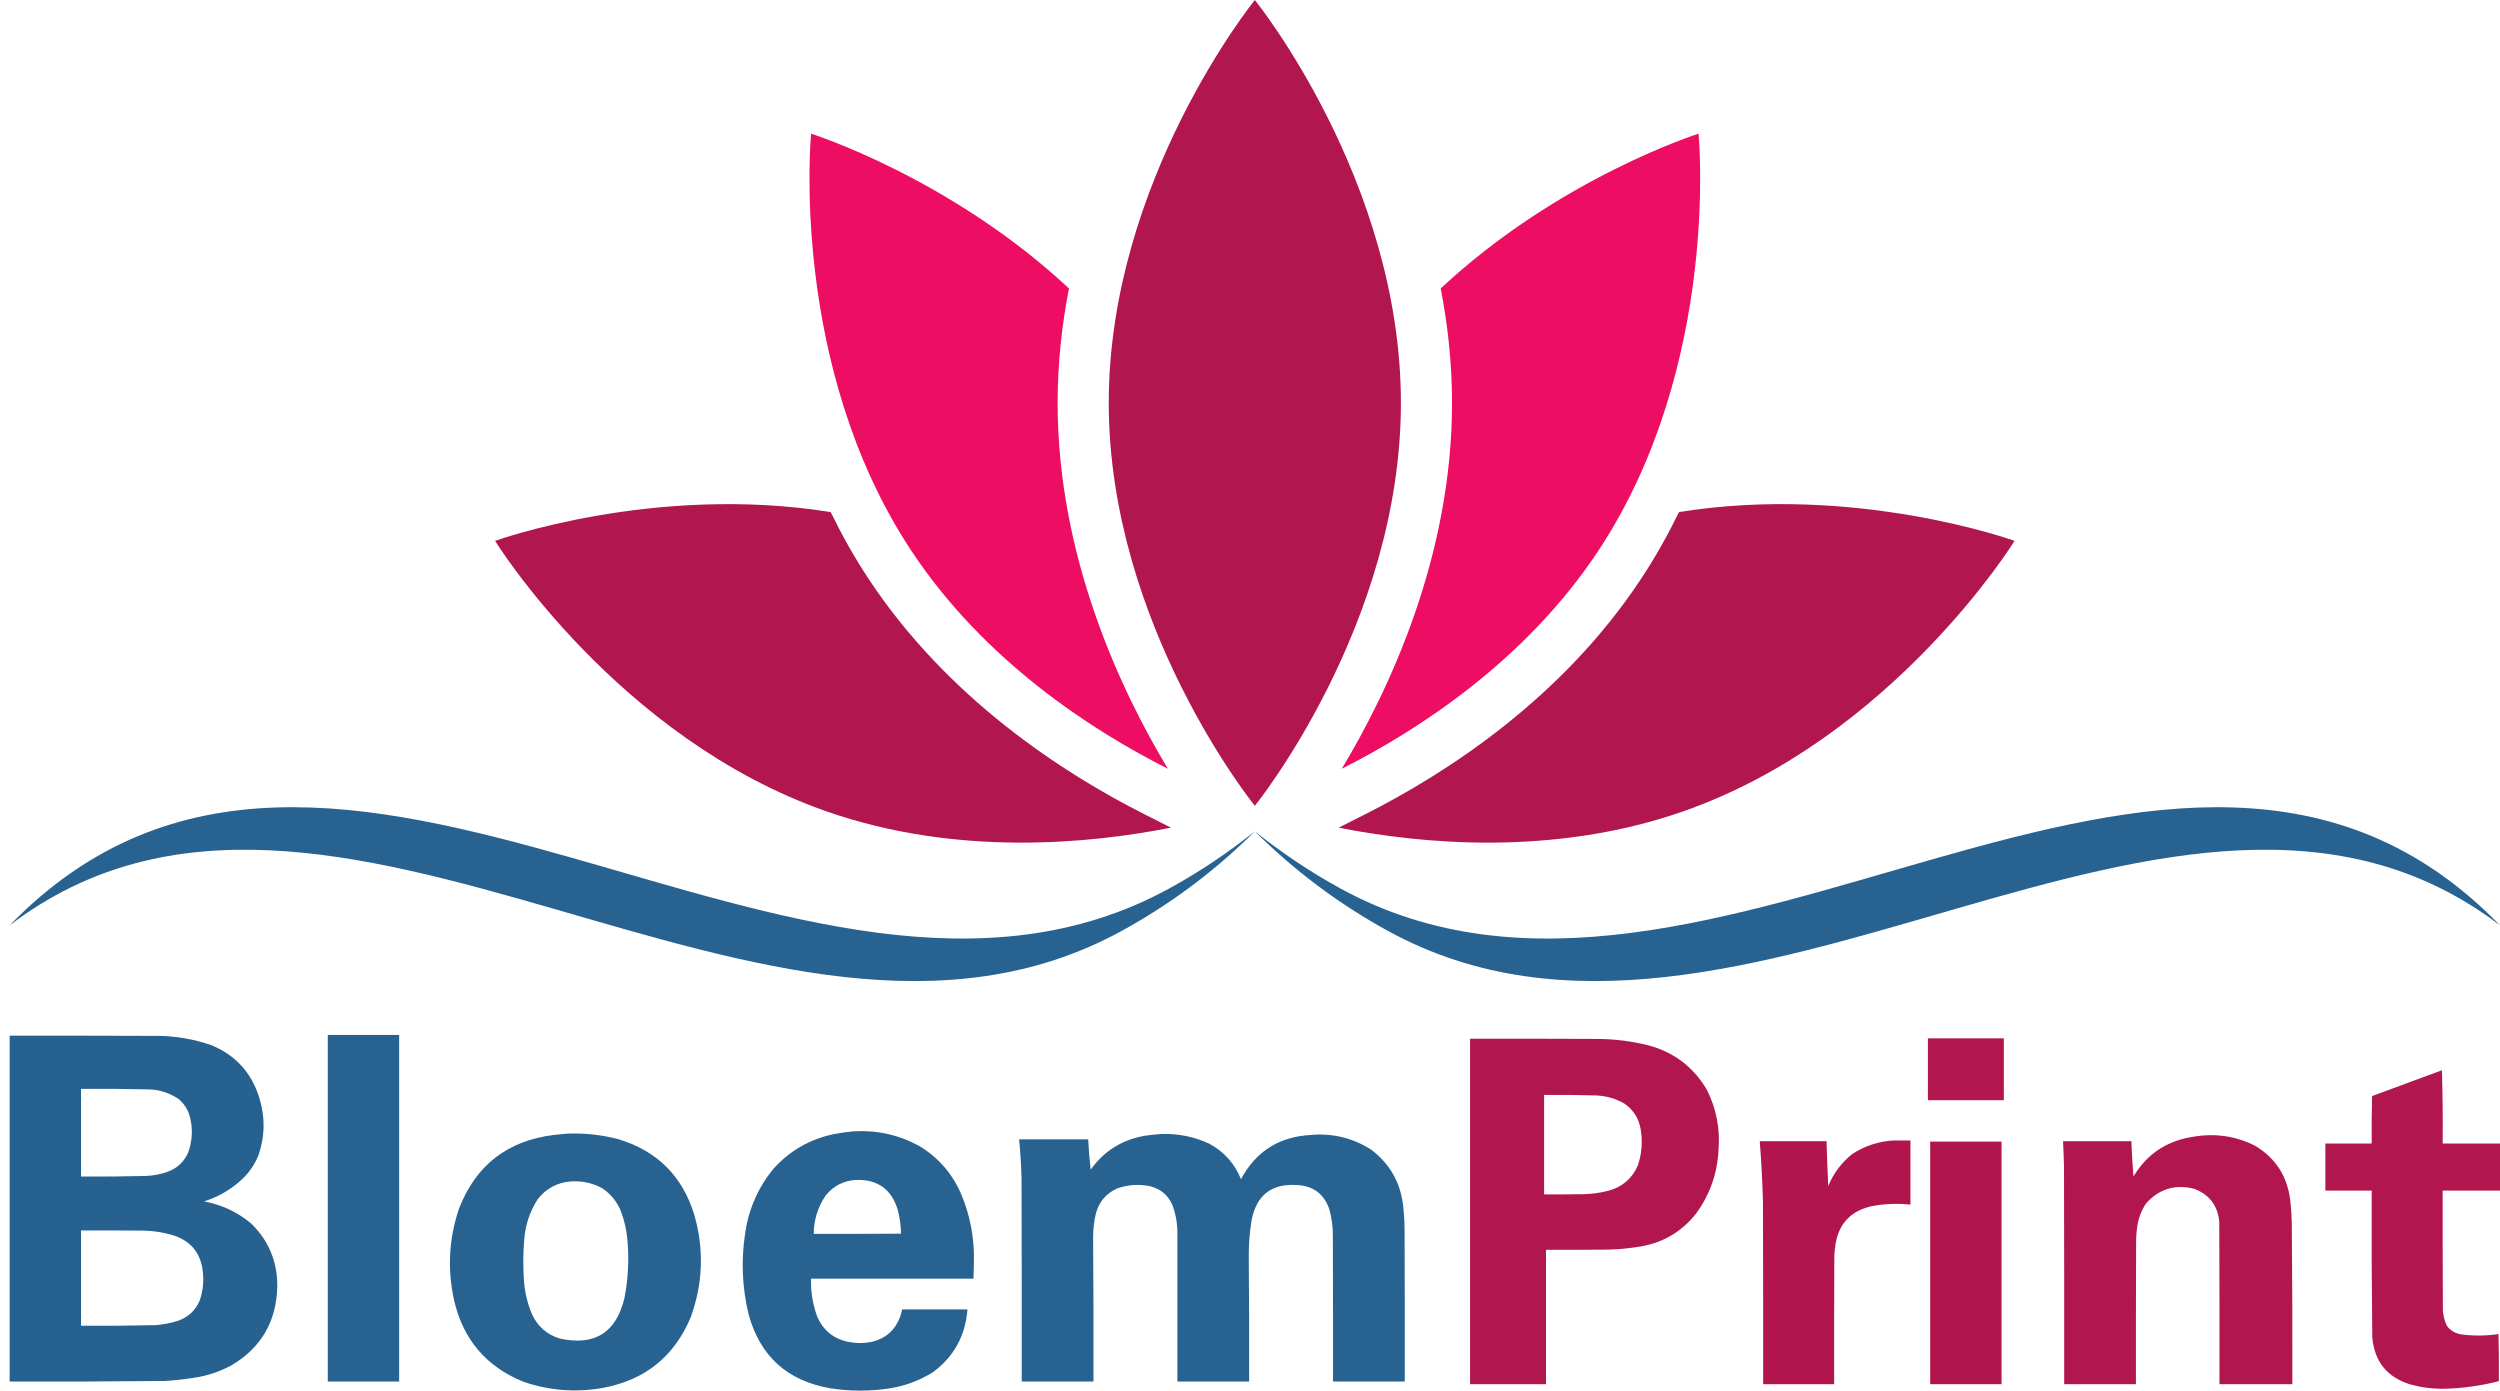
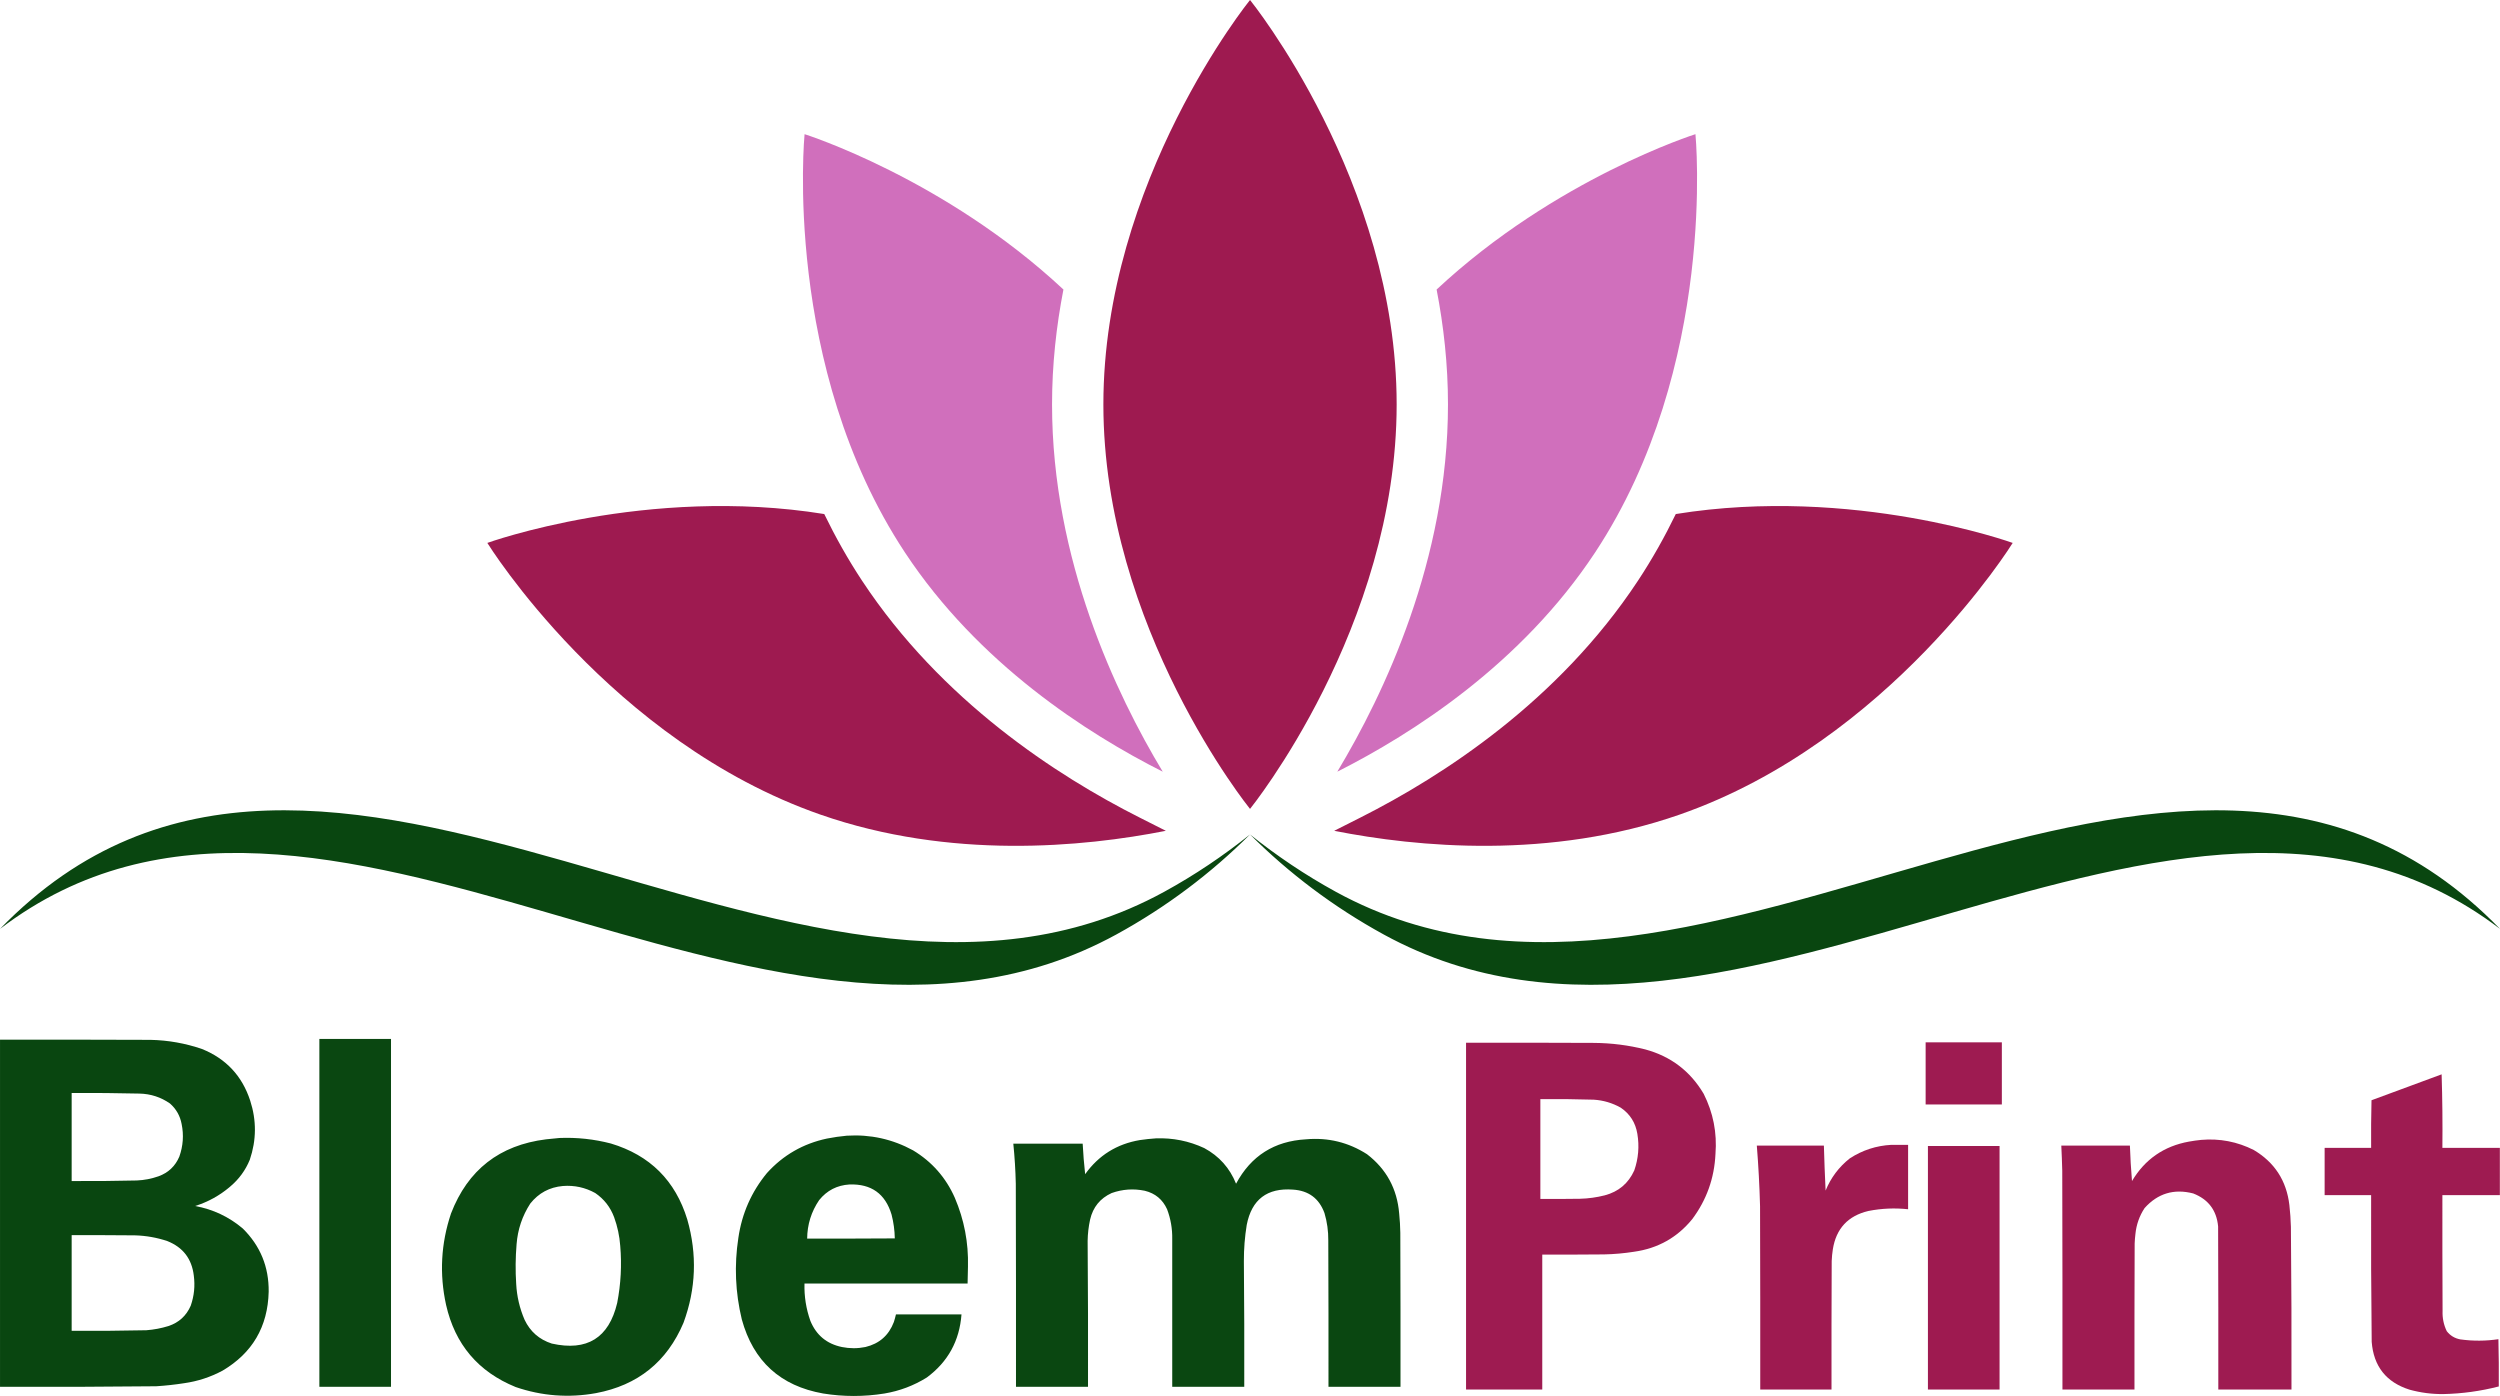
- <svg xmlns="http://www.w3.org/2000/svg" version="1.1" id="svg40" xml:space="preserve" viewBox="0 -389.96 7529.06 4188.08">
-   <defs id="defs14">
-     <clipPath id="clip_0">
-       <path transform="scale(0.24)" d="M 0,0 H 1562.5 V 1593.75 H 0 Z" fill-rule="evenodd" id="path2" />
-     </clipPath>
-     <clipPath id="clip_1">
-       <path transform="scale(0.24)" d="M 0,0 H 1562.5 V 1562.5 H 0 Z" fill-rule="evenodd" id="path5" />
-     </clipPath>
-     <clipPath id="clip_2">
-       <path transform="scale(0.24)" d="M 0,0 H 1562.5 V 1562.5 H 0 Z" fill-rule="evenodd" id="path8" />
-     </clipPath>
-     <clipPath id="clip_3">
-       <path transform="scale(0.24)" d="m 337.839,581.715 h 887.5 v 400 H 337.839 Z" fill-rule="evenodd" id="path11" />
-     </clipPath>
-   </defs>
-   <g clip-path="url(#clip_3)" id="g38" transform="matrix(35.24791,0,0,35.24791,-2833.108,-5310.916)">
-     <path transform="matrix(0.1882157,0,0,0.188531,-0.6249243,-7.008955)" d="m 1066.309,960.289 c 0,100.84 -66.309,182.602 -66.309,182.602 0,0 -66.312,-81.762 -66.312,-182.602 C 933.688,859.441 1000,777.691 1000,777.691 c 0,0 66.309,81.75 66.309,182.598" fill="#b2164f" id="path28" />
-     <path transform="matrix(0.1882157,0,0,0.188531,-0.6249243,-7.008955)" d="m 1201.43,838.27 c 0,0 -63.168,19.922 -117.051,70.141 3.199,16.5 5.141,33.871 5.141,51.879 0,70.102 -28.969,130.852 -50.051,165.801 34.23,-17.25 83.359,-48.738 116.562,-98.942 55.617,-84.117 45.398,-188.879 45.398,-188.879 z M 915.625,908.41 C 861.734,858.191 798.566,838.27 798.566,838.27 c 0,0 -10.223,104.762 45.406,188.879 33.195,50.203 82.328,81.692 116.562,98.942 -21.086,-34.949 -50.059,-95.699 -50.059,-165.801 0,-18.008 1.945,-35.379 5.148,-51.879" fill="#ed0e64" id="path30" />
-     <path transform="matrix(0.1882157,0,0,0.188531,-0.6249243,-7.008955)" d="m 824.613,1039.949 c -6.531,-9.879 -12.184,-19.988 -17.148,-30.18 -80.297,-12.941 -152.359,13.039 -152.359,13.039 0,0 55.406,89.512 150.645,122.66 58.645,20.422 118.68,14.711 156.188,7.312 l -11.844,-5.973 c -37.492,-18.879 -89.703,-52.75 -125.48,-106.859 z m 367.926,-30.18 c -4.969,10.191 -10.617,20.308 -17.16,30.18 -35.77,54.109 -87.981,87.981 -125.469,106.859 l -11.852,5.973 c 37.512,7.398 97.551,13.109 156.191,-7.312 95.238,-33.148 150.641,-122.66 150.641,-122.66 0,0 -72.062,-25.98 -152.351,-13.039" fill="#b2164f" id="path32" />
-     <path transform="matrix(0.1882157,0,0,0.188531,-0.6249243,-7.008955)" d="m 1060.52,1199.621 c -22.77,-12.441 -43.008,-27.75 -60.52,-45.199 12,9.59 24.941,18.316 38.871,25.93 167.82,91.688 379.5,-134.274 526.379,16.707 -145.512,-110.688 -344.988,89.84 -504.731,2.562" fill="#286291" id="path34" />
-     <path transform="matrix(0.1882157,0,0,0.188531,-0.6249243,-7.008955)" d="m 939.477,1199.621 c 22.773,-12.441 43.008,-27.75 60.523,-45.199 -12,9.59 -24.938,18.316 -38.871,25.93 -167.816,91.688 -379.5,-134.274 -526.383,16.707 145.508,-110.688 344.992,89.84 504.73,2.562" fill="#286291" id="path36" />
-   </g>
-   <g style="clip-rule:evenodd;fill-rule:evenodd;image-rendering:optimizeQuality;shape-rendering:geometricPrecision;text-rendering:geometricPrecision" id="g274" transform="matrix(1.143293,0,0,1.143293,-534.0107,-854.4976)">
-     <g id="g204">
-       <path style="opacity:0.996" fill="#276190" d="m 1330.5,3132.5 c 62.67,0 125.33,0 188,0 0,304.33 0,608.67 0,913 -62.67,0 -125.33,0 -188,0 0,-304.33 0,-608.67 0,-913 z" id="path202" />
-     </g>
-     <g id="g208">
-       <path style="opacity:0.998" fill="#276190" d="m 492.5,3134.5 c 131.667,-0.17 263.334,0 395,0.5 46.269,0.99 91.269,8.99 135,24 63.16,25.5 105.33,70.67 126.5,135.5 16.8,51.82 16.47,103.49 -1,155 -11.34,27.68 -28.51,51.18 -51.5,70.5 -27.11,23.23 -57.78,40.23 -92,51 47.03,8.69 88.7,28.35 125,59 46.06,45.46 68.73,100.8 68,166 -2.3,91.65 -42.63,160.65 -121,207 -31.67,17 -65.33,28 -101,33 -24.209,3.79 -48.542,6.45 -73,8 -136.657,1.46 -273.324,1.96 -410,1.5 0,-303.67 0,-607.33 0,-911 z m 188,140 c 59.346,-0.42 118.679,0.08 178,1.5 29.379,0.68 56.045,9.35 80,26 16.231,14.29 26.398,32.12 30.5,53.5 6.04,29.24 4.04,57.91 -6,86 -10.714,25.05 -28.881,42.21 -54.5,51.5 -18.449,6.49 -37.449,10.16 -57,11 -56.99,1.36 -113.99,1.86 -171,1.5 0,-77 0,-154 0,-231 z m 0,373 c 55.334,-0.17 110.668,0 166,0.5 29.108,0.8 57.441,5.8 85,15 41.091,16.33 64.258,46.49 69.5,90.5 3.6,26.99 0.93,53.32 -8,79 -11.537,26.54 -31.037,44.37 -58.5,53.5 -18.914,5.85 -38.247,9.52 -58,11 -65.322,1.42 -130.655,1.92 -196,1.5 0,-83.67 0,-167.33 0,-251 z" id="path206" />
-     </g>
-     <g id="g212">
-       <path style="opacity:0.995" fill="#b1154e" d="m 5545.5,3141.5 c 66.67,0 133.33,0 200,0 0,54.33 0,108.67 0,163 -66.67,0 -133.33,0 -200,0 0,-54.33 0,-108.67 0,-163 z" id="path210" />
-     </g>
-     <g id="g216">
-       <path style="opacity:0.996" fill="#b2154e" d="m 4339.5,3142.5 c 112,-0.17 224,0 336,0.5 45.37,0.34 90.03,6 134,17 67.09,18.12 118.26,56.96 153.5,116.5 25.07,49.68 35.4,102.35 31,158 -2.93,63.46 -23.26,120.46 -61,171 -39.39,48.29 -90.22,76.79 -152.5,85.5 -26.17,4.14 -52.5,6.47 -79,7 -54,0.5 -108,0.67 -162,0.5 0,118 0,236 0,354 -66.67,0 -133.33,0 -200,0 0,-303.33 0,-606.67 0,-910 z m 195,148 c 46.68,-0.4 93.35,0.1 140,1.5 25.32,1.58 48.99,8.58 71,21 24.19,16.51 38.69,39.34 43.5,68.5 5.46,32.73 2.8,64.73 -8,96 -15.42,34.08 -41.25,55.91 -77.5,65.5 -21.32,5.43 -42.99,8.43 -65,9 -34.67,0.5 -69.33,0.67 -104,0.5 0,-87.33 0,-174.67 0,-262 z" id="path214" />
-     </g>
-     <g id="g220">
-       <path style="opacity:0.996" fill="#b2154e" d="m 6899.5,3225.5 c 2,63.99 2.66,128.32 2,193 50.33,0 100.67,0 151,0 0,41.33 0,82.67 0,124 -50.33,0 -100.67,0 -151,0 -0.17,101.33 0,202.67 0.5,304 -0.73,18.64 2.94,36.31 11,53 9.06,11.62 20.89,18.78 35.5,21.5 33.35,4.61 66.68,4.44 100,-0.5 1,41.33 1.33,82.66 1,124 -47.55,12.27 -95.88,18.94 -145,20 -30.23,0.35 -59.89,-3.49 -89,-11.5 -61.3,-19.32 -94.47,-61.15 -99.5,-125.5 -1.46,-128.32 -1.96,-256.66 -1.5,-385 -40.67,0 -81.33,0 -122,0 0,-41.33 0,-82.67 0,-124 40.67,0 81.33,0 122,0 -0.33,-41.67 0,-83.34 1,-125 61.51,-22.5 122.84,-45.17 184,-68 z" id="path218" />
-     </g>
-     <g id="g224">
-       <path style="opacity:0.996" fill="#276191" d="m 2714.5,3386.5 c 61.84,-3.87 119.84,8.96 174,38.5 49.55,29.89 86.05,71.39 109.5,124.5 24.57,57.59 36.07,117.76 34.5,180.5 -0.25,14.84 -0.58,29.67 -1,44.5 -142.67,0 -285.33,0 -428,0 -0.93,33.67 4.24,66.34 15.5,98 15.41,37.41 42.91,60.24 82.5,68.5 20.77,4.2 41.43,4.2 62,0 36.38,-8.72 61.22,-30.55 74.5,-65.5 2.15,-6.62 3.99,-13.28 5.5,-20 57.33,0 114.67,0 172,0 -5.22,69.3 -35.56,124.47 -91,165.5 -34.12,21.27 -71.12,35.27 -111,42 -53.67,8.66 -107.34,8.66 -161,0 -112.15,-19.81 -183.32,-84.65 -213.5,-194.5 -17.04,-70.72 -20.04,-142.05 -9,-214 9.29,-63.89 34.29,-120.56 75,-170 42.5,-47.02 95,-77.18 157.5,-90.5 17.35,-3.41 34.69,-5.91 52,-7.5 z m 7,128 c 57.21,-1.99 94.05,24.34 110.5,79 5.3,20.55 8.14,41.38 8.5,62.5 -76.67,0.5 -153.33,0.67 -230,0.5 0.38,-36.96 10.88,-70.63 31.5,-101 20.5,-25.34 47,-39 79.5,-41 z" id="path222" />
-     </g>
-     <g id="g228">
-       <path style="opacity:0.996" fill="#276191" d="m 1960.5,3392.5 c 45.74,-1.86 90.74,2.98 135,14.5 102.41,30.75 169.25,97.25 200.5,199.5 26.19,91.47 22.85,181.8 -10,271 -43.41,102.39 -119.91,163.89 -229.5,184.5 -71.77,12.97 -142.1,7.63 -211,-16 -98.13,-40.02 -158.97,-111.86 -182.5,-215.5 -17.8,-81.24 -13.47,-161.24 13,-240 44.14,-114.44 127.31,-179.27 249.5,-194.5 11.81,-1.23 23.48,-2.4 35,-3.5 z m 9,126 c 30.31,-2.31 58.64,3.86 85,18.5 23.15,15.84 39.65,37.01 49.5,63.5 8.79,24.26 14.12,49.26 16,75 4.31,50.15 1.65,100.15 -8,150 -21.84,91.69 -79,127.19 -171.5,106.5 -32.89,-10.56 -56.72,-31.39 -71.5,-62.5 -12.93,-29.99 -20.26,-61.32 -22,-94 -2.23,-34.69 -1.89,-69.36 1,-104 2.95,-38.86 14.95,-74.53 36,-107 21.9,-27.53 50.4,-42.87 85.5,-46 z" id="path226" />
-     </g>
-     <g id="g232">
-       <path style="opacity:0.996" fill="#276191" d="m 3525.5,3393.5 c 44.44,-1.68 86.78,6.82 127,25.5 39.1,21.1 66.93,52.26 83.5,93.5 39.11,-73 100.27,-111.83 183.5,-116.5 57.92,-5.16 111.26,7.84 160,39 50.96,39.06 79.12,90.89 84.5,155.5 1.74,16.96 2.74,33.96 3,51 0.5,134.67 0.67,269.33 0.5,404 -63,0 -126,0 -189,0 0.17,-128 0,-256 -0.5,-384 0.27,-24.52 -3.06,-48.52 -10,-72 -14.03,-38.35 -41.53,-58.85 -82.5,-61.5 -67.94,-5.05 -108.44,25.78 -121.5,92.5 -5.11,31.46 -7.61,63.12 -7.5,95 0.99,109.98 1.33,219.98 1,330 -63,0 -126,0 -189,0 0,-129.51 0,-258.84 0,-388 0.47,-26.88 -4.03,-52.88 -13.5,-78 -11.61,-25.6 -31.11,-41.77 -58.5,-48.5 -29.57,-6.11 -58.57,-4.11 -87,6 -30.14,13.82 -48.97,36.99 -56.5,69.5 -4.03,18.45 -6.2,37.11 -6.5,56 0.99,127.66 1.32,255.33 1,383 -63,0 -126,0 -189,0 0.17,-177.67 0,-355.33 -0.5,-533 -0.8,-35.1 -2.96,-70.1 -6.5,-105 60.67,0 121.33,0 182,0 1.38,26.78 3.55,53.45 6.5,80 35.32,-49.43 83.15,-79.27 143.5,-89.5 14.1,-2.07 28.1,-3.57 42,-4.5 z" id="path230" />
-     </g>
-     <g id="g236">
-       <path style="opacity:0.995" fill="#b2154e" d="m 6268.5,3397.5 c 48.63,-4.18 94.63,4.66 138,26.5 54.82,32.56 85.99,80.72 93.5,144.5 2.14,18.94 3.47,37.94 4,57 1.36,142.33 1.86,284.66 1.5,427 -64,0 -128,0 -192,0 0.17,-142.67 0,-285.33 -0.5,-428 -4.01,-42.34 -25.85,-71.18 -65.5,-86.5 -50.43,-12.94 -92.93,-0.11 -127.5,38.5 -13.54,20.62 -21.54,43.29 -24,68 -1.02,8.3 -1.68,16.64 -2,25 -0.5,127.67 -0.67,255.33 -0.5,383 -63,0 -126,0 -189,0 0.17,-191.33 0,-382.67 -0.5,-574 -0.57,-22.01 -1.4,-44.01 -2.5,-66 60,0 120,0 180,0 1.07,31.16 2.91,62.16 5.5,93 33.95,-57.09 83.78,-91.59 149.5,-103.5 10.76,-1.94 21.42,-3.44 32,-4.5 z" id="path234" />
-     </g>
-     <g id="g240">
-       <path style="opacity:0.997" fill="#b2154e" d="m 5455.5,3410.5 c 14.67,0 29.33,0 44,0 0,56.33 0,112.67 0,169 -34.91,-3.76 -69.57,-2.26 -104,4.5 -53.63,12.63 -84.8,46.13 -93.5,100.5 -1.59,10.28 -2.59,20.61 -3,31 -0.5,112.33 -0.67,224.67 -0.5,337 -62.33,0 -124.67,0 -187,0 0.17,-160.33 0,-320.67 -0.5,-481 -1.42,-53.08 -4.25,-106.08 -8.5,-159 58.67,0 117.33,0 176,0 1.09,39.36 2.59,78.69 4.5,118 13.8,-33.78 34.96,-61.95 63.5,-84.5 33.19,-21.55 69.52,-33.38 109,-35.5 z" id="path238" />
-     </g>
-     <g id="g244">
-       <path style="opacity:0.997" fill="#b1154e" d="m 5551.5,3413.5 c 62.67,0 125.33,0 188,0 0,213 0,426 0,639 -62.67,0 -125.33,0 -188,0 0,-213 0,-426 0,-639 z" id="path242" />
-     </g>
+ <svg xmlns="http://www.w3.org/2000/svg" id="SvgjsSvg1001" version="1.1" viewBox="1.11 63.9 286.9 160.2">
+   <defs id="SvgjsDefs1002" />
+   <g id="SvgjsG1008">
+     <svg viewBox="0 -389.96 7529.06 4188.08" width="288" height="288">
+       <defs>
+         <clipPath id="a">
+           <path fill-rule="evenodd" d="m 337.839,581.715 h 887.5 v 400 H 337.839 Z" transform="scale(.24)" />
+         </clipPath>
+       </defs>
+       <g clip-path="url(#a)" transform="translate(-2833.108 -5310.916) scale(35.24791)">
+         <path fill="#9e1a50" d="m 1066.309,960.289 c 0,100.84 -66.309,182.602 -66.309,182.602 0,0 -66.312,-81.762 -66.312,-182.602 C 933.688,859.441 1000,777.691 1000,777.691 c 0,0 66.309,81.75 66.309,182.598" transform="matrix(.18822 0 0 .18853 -.625 -7.009)" class="colorb2164f svgShape" />
+         <path fill="#d06fbc" d="m 1201.43,838.27 c 0,0 -63.168,19.922 -117.051,70.141 3.199,16.5 5.141,33.871 5.141,51.879 0,70.102 -28.969,130.852 -50.051,165.801 34.23,-17.25 83.359,-48.738 116.562,-98.942 55.617,-84.117 45.398,-188.879 45.398,-188.879 z M 915.625,908.41 C 861.734,858.191 798.566,838.27 798.566,838.27 c 0,0 -10.223,104.762 45.406,188.879 33.195,50.203 82.328,81.692 116.562,98.942 -21.086,-34.949 -50.059,-95.699 -50.059,-165.801 0,-18.008 1.945,-35.379 5.148,-51.879" transform="matrix(.18822 0 0 .18853 -.625 -7.009)" class="colored0e64 svgShape" />
+         <path fill="#9e1a50" d="m 824.613,1039.949 c -6.531,-9.879 -12.184,-19.988 -17.148,-30.18 -80.297,-12.941 -152.359,13.039 -152.359,13.039 0,0 55.406,89.512 150.645,122.66 58.645,20.422 118.68,14.711 156.188,7.312 l -11.844,-5.973 c -37.492,-18.879 -89.703,-52.75 -125.48,-106.859 z m 367.926,-30.18 c -4.969,10.191 -10.617,20.308 -17.16,30.18 -35.77,54.109 -87.981,87.981 -125.469,106.859 l -11.852,5.973 c 37.512,7.398 97.551,13.109 156.191,-7.312 95.238,-33.148 150.641,-122.66 150.641,-122.66 0,0 -72.062,-25.98 -152.351,-13.039" transform="matrix(.18822 0 0 .18853 -.625 -7.009)" class="colorb2164f svgShape" />
+         <path fill="#094610" d="M1060.52 1199.621c-22.77-12.441-43.008-27.75-60.52-45.199 12 9.59 24.941 18.316 38.871 25.93 167.82 91.688 379.5-134.274 526.379 16.707-145.512-110.688-344.988 89.84-504.731 2.562M939.477 1199.621c22.773-12.441 43.008-27.75 60.523-45.199-12 9.59-24.938 18.316-38.871 25.93-167.816 91.688-379.5-134.274-526.383 16.707 145.508-110.688 344.992 89.84 504.73 2.562" transform="matrix(.18822 0 0 .18853 -.625 -7.009)" class="color286291 svgShape" />
+       </g>
+       <g fill-rule="evenodd" clip-rule="evenodd" image-rendering="optimizeQuality" shape-rendering="geometricPrecision" text-rendering="geometricPrecision" transform="matrix(1.1433 0 0 1.1433 -534.01 -854.498)">
+         <path fill="#094610" d="m 1330.5,3132.5 c 62.67,0 125.33,0 188,0 0,304.33 0,608.67 0,913 -62.67,0 -125.33,0 -188,0 0,-304.33 0,-608.67 0,-913 z" opacity=".996" class="color276190 svgShape" />
+         <path fill="#094610" d="m 492.5,3134.5 c 131.667,-0.17 263.334,0 395,0.5 46.269,0.99 91.269,8.99 135,24 63.16,25.5 105.33,70.67 126.5,135.5 16.8,51.82 16.47,103.49 -1,155 -11.34,27.68 -28.51,51.18 -51.5,70.5 -27.11,23.23 -57.78,40.23 -92,51 47.03,8.69 88.7,28.35 125,59 46.06,45.46 68.73,100.8 68,166 -2.3,91.65 -42.63,160.65 -121,207 -31.67,17 -65.33,28 -101,33 -24.209,3.79 -48.542,6.45 -73,8 -136.657,1.46 -273.324,1.96 -410,1.5 0,-303.67 0,-607.33 0,-911 z m 188,140 c 59.346,-0.42 118.679,0.08 178,1.5 29.379,0.68 56.045,9.35 80,26 16.231,14.29 26.398,32.12 30.5,53.5 6.04,29.24 4.04,57.91 -6,86 -10.714,25.05 -28.881,42.21 -54.5,51.5 -18.449,6.49 -37.449,10.16 -57,11 -56.99,1.36 -113.99,1.86 -171,1.5 0,-77 0,-154 0,-231 z m 0,373 c 55.334,-0.17 110.668,0 166,0.5 29.108,0.8 57.441,5.8 85,15 41.091,16.33 64.258,46.49 69.5,90.5 3.6,26.99 0.93,53.32 -8,79 -11.537,26.54 -31.037,44.37 -58.5,53.5 -18.914,5.85 -38.247,9.52 -58,11 -65.322,1.42 -130.655,1.92 -196,1.5 0,-83.67 0,-167.33 0,-251 z" opacity=".998" class="color276190 svgShape" />
+         <path fill="#9e1a50" d="m 5545.5,3141.5 c 66.67,0 133.33,0 200,0 0,54.33 0,108.67 0,163 -66.67,0 -133.33,0 -200,0 0,-54.33 0,-108.67 0,-163 z" opacity=".995" class="colorb1154e svgShape" />
+         <path fill="#9e1a50" d="M4339.5 3142.5c112-.17 224 0 336 .5 45.37.34 90.03 6 134 17 67.09 18.12 118.26 56.96 153.5 116.5 25.07 49.68 35.4 102.35 31 158-2.93 63.46-23.26 120.46-61 171-39.39 48.29-90.22 76.79-152.5 85.5-26.17 4.14-52.5 6.47-79 7-54 .5-108 .67-162 .5 0 118 0 236 0 354-66.67 0-133.33 0-200 0 0-303.33 0-606.67 0-910zm195 148c46.68-.4 93.35.1 140 1.5 25.32 1.58 48.99 8.58 71 21 24.19 16.51 38.69 39.34 43.5 68.5 5.46 32.73 2.8 64.73-8 96-15.42 34.08-41.25 55.91-77.5 65.5-21.32 5.43-42.99 8.43-65 9-34.67.5-69.33.67-104 .5 0-87.33 0-174.67 0-262zM6899.5 3225.5c2 63.99 2.66 128.32 2 193 50.33 0 100.67 0 151 0 0 41.33 0 82.67 0 124-50.33 0-100.67 0-151 0-.17 101.33 0 202.67.5 304-.73 18.64 2.94 36.31 11 53 9.06 11.62 20.89 18.78 35.5 21.5 33.35 4.61 66.68 4.44 100-.5 1 41.33 1.33 82.66 1 124-47.55 12.27-95.88 18.94-145 20-30.23.35-59.89-3.49-89-11.5-61.3-19.32-94.47-61.15-99.5-125.5-1.46-128.32-1.96-256.66-1.5-385-40.67 0-81.33 0-122 0 0-41.33 0-82.67 0-124 40.67 0 81.33 0 122 0-.33-41.67 0-83.34 1-125 61.51-22.5 122.84-45.17 184-68z" opacity=".996" class="colorb2154e svgShape" />
+         <path fill="#094610" d="M2714.5 3386.5c61.84-3.87 119.84 8.96 174 38.5 49.55 29.89 86.05 71.39 109.5 124.5 24.57 57.59 36.07 117.76 34.5 180.5-.25 14.84-.58 29.67-1 44.5-142.67 0-285.33 0-428 0-.93 33.67 4.24 66.34 15.5 98 15.41 37.41 42.91 60.24 82.5 68.5 20.77 4.2 41.43 4.2 62 0 36.38-8.72 61.22-30.55 74.5-65.5 2.15-6.62 3.99-13.28 5.5-20 57.33 0 114.67 0 172 0-5.22 69.3-35.56 124.47-91 165.5-34.12 21.27-71.12 35.27-111 42-53.67 8.66-107.34 8.66-161 0-112.15-19.81-183.32-84.65-213.5-194.5-17.04-70.72-20.04-142.05-9-214 9.29-63.89 34.29-120.56 75-170 42.5-47.02 95-77.18 157.5-90.5 17.35-3.41 34.69-5.91 52-7.5zm7 128c57.21-1.99 94.05 24.34 110.5 79 5.3 20.55 8.14 41.38 8.5 62.5-76.67.5-153.33.67-230 .5.38-36.96 10.88-70.63 31.5-101 20.5-25.34 47-39 79.5-41zM1960.5 3392.5c45.74-1.86 90.74 2.98 135 14.5 102.41 30.75 169.25 97.25 200.5 199.5 26.19 91.47 22.85 181.8-10 271-43.41 102.39-119.91 163.89-229.5 184.5-71.77 12.97-142.1 7.63-211-16-98.13-40.02-158.97-111.86-182.5-215.5-17.8-81.24-13.47-161.24 13-240 44.14-114.44 127.31-179.27 249.5-194.5 11.81-1.23 23.48-2.4 35-3.5zm9 126c30.31-2.31 58.64 3.86 85 18.5 23.15 15.84 39.65 37.01 49.5 63.5 8.79 24.26 14.12 49.26 16 75 4.31 50.15 1.65 100.15-8 150-21.84 91.69-79 127.19-171.5 106.5-32.89-10.56-56.72-31.39-71.5-62.5-12.93-29.99-20.26-61.32-22-94-2.23-34.69-1.89-69.36 1-104 2.95-38.86 14.95-74.53 36-107 21.9-27.53 50.4-42.87 85.5-46zM3525.5 3393.5c44.44-1.68 86.78 6.82 127 25.5 39.1 21.1 66.93 52.26 83.5 93.5 39.11-73 100.27-111.83 183.5-116.5 57.92-5.16 111.26 7.84 160 39 50.96 39.06 79.12 90.89 84.5 155.5 1.74 16.96 2.74 33.96 3 51 .5 134.67.67 269.33.5 404-63 0-126 0-189 0 .17-128 0-256-.5-384 .27-24.52-3.06-48.52-10-72-14.03-38.35-41.53-58.85-82.5-61.5-67.94-5.05-108.44 25.78-121.5 92.5-5.11 31.46-7.61 63.12-7.5 95 .99 109.98 1.33 219.98 1 330-63 0-126 0-189 0 0-129.51 0-258.84 0-388 .47-26.88-4.03-52.88-13.5-78-11.61-25.6-31.11-41.77-58.5-48.5-29.57-6.11-58.57-4.11-87 6-30.14 13.82-48.97 36.99-56.5 69.5-4.03 18.45-6.2 37.11-6.5 56 .99 127.66 1.32 255.33 1 383-63 0-126 0-189 0 .17-177.67 0-355.33-.5-533-.8-35.1-2.96-70.1-6.5-105 60.67 0 121.33 0 182 0 1.38 26.78 3.55 53.45 6.5 80 35.32-49.43 83.15-79.27 143.5-89.5 14.1-2.07 28.1-3.57 42-4.5z" opacity=".996" class="color276191 svgShape" />
+         <path fill="#9e1a50" d="m 6268.5,3397.5 c 48.63,-4.18 94.63,4.66 138,26.5 54.82,32.56 85.99,80.72 93.5,144.5 2.14,18.94 3.47,37.94 4,57 1.36,142.33 1.86,284.66 1.5,427 -64,0 -128,0 -192,0 0.17,-142.67 0,-285.33 -0.5,-428 -4.01,-42.34 -25.85,-71.18 -65.5,-86.5 -50.43,-12.94 -92.93,-0.11 -127.5,38.5 -13.54,20.62 -21.54,43.29 -24,68 -1.02,8.3 -1.68,16.64 -2,25 -0.5,127.67 -0.67,255.33 -0.5,383 -63,0 -126,0 -189,0 0.17,-191.33 0,-382.67 -0.5,-574 -0.57,-22.01 -1.4,-44.01 -2.5,-66 60,0 120,0 180,0 1.07,31.16 2.91,62.16 5.5,93 33.95,-57.09 83.78,-91.59 149.5,-103.5 10.76,-1.94 21.42,-3.44 32,-4.5 z" opacity=".995" class="colorb2154e svgShape" />
+         <path fill="#9e1a50" d="m 5455.5,3410.5 c 14.67,0 29.33,0 44,0 0,56.33 0,112.67 0,169 -34.91,-3.76 -69.57,-2.26 -104,4.5 -53.63,12.63 -84.8,46.13 -93.5,100.5 -1.59,10.28 -2.59,20.61 -3,31 -0.5,112.33 -0.67,224.67 -0.5,337 -62.33,0 -124.67,0 -187,0 0.17,-160.33 0,-320.67 -0.5,-481 -1.42,-53.08 -4.25,-106.08 -8.5,-159 58.67,0 117.33,0 176,0 1.09,39.36 2.59,78.69 4.5,118 13.8,-33.78 34.96,-61.95 63.5,-84.5 33.19,-21.55 69.52,-33.38 109,-35.5 z" opacity=".997" class="colorb2154e svgShape" />
+         <path fill="#9e1a50" d="m 5551.5,3413.5 c 62.67,0 125.33,0 188,0 0,213 0,426 0,639 -62.67,0 -125.33,0 -188,0 0,-213 0,-426 0,-639 z" opacity=".997" class="colorb1154e svgShape" />
+       </g>
+     </svg>
  </g>
</svg>
